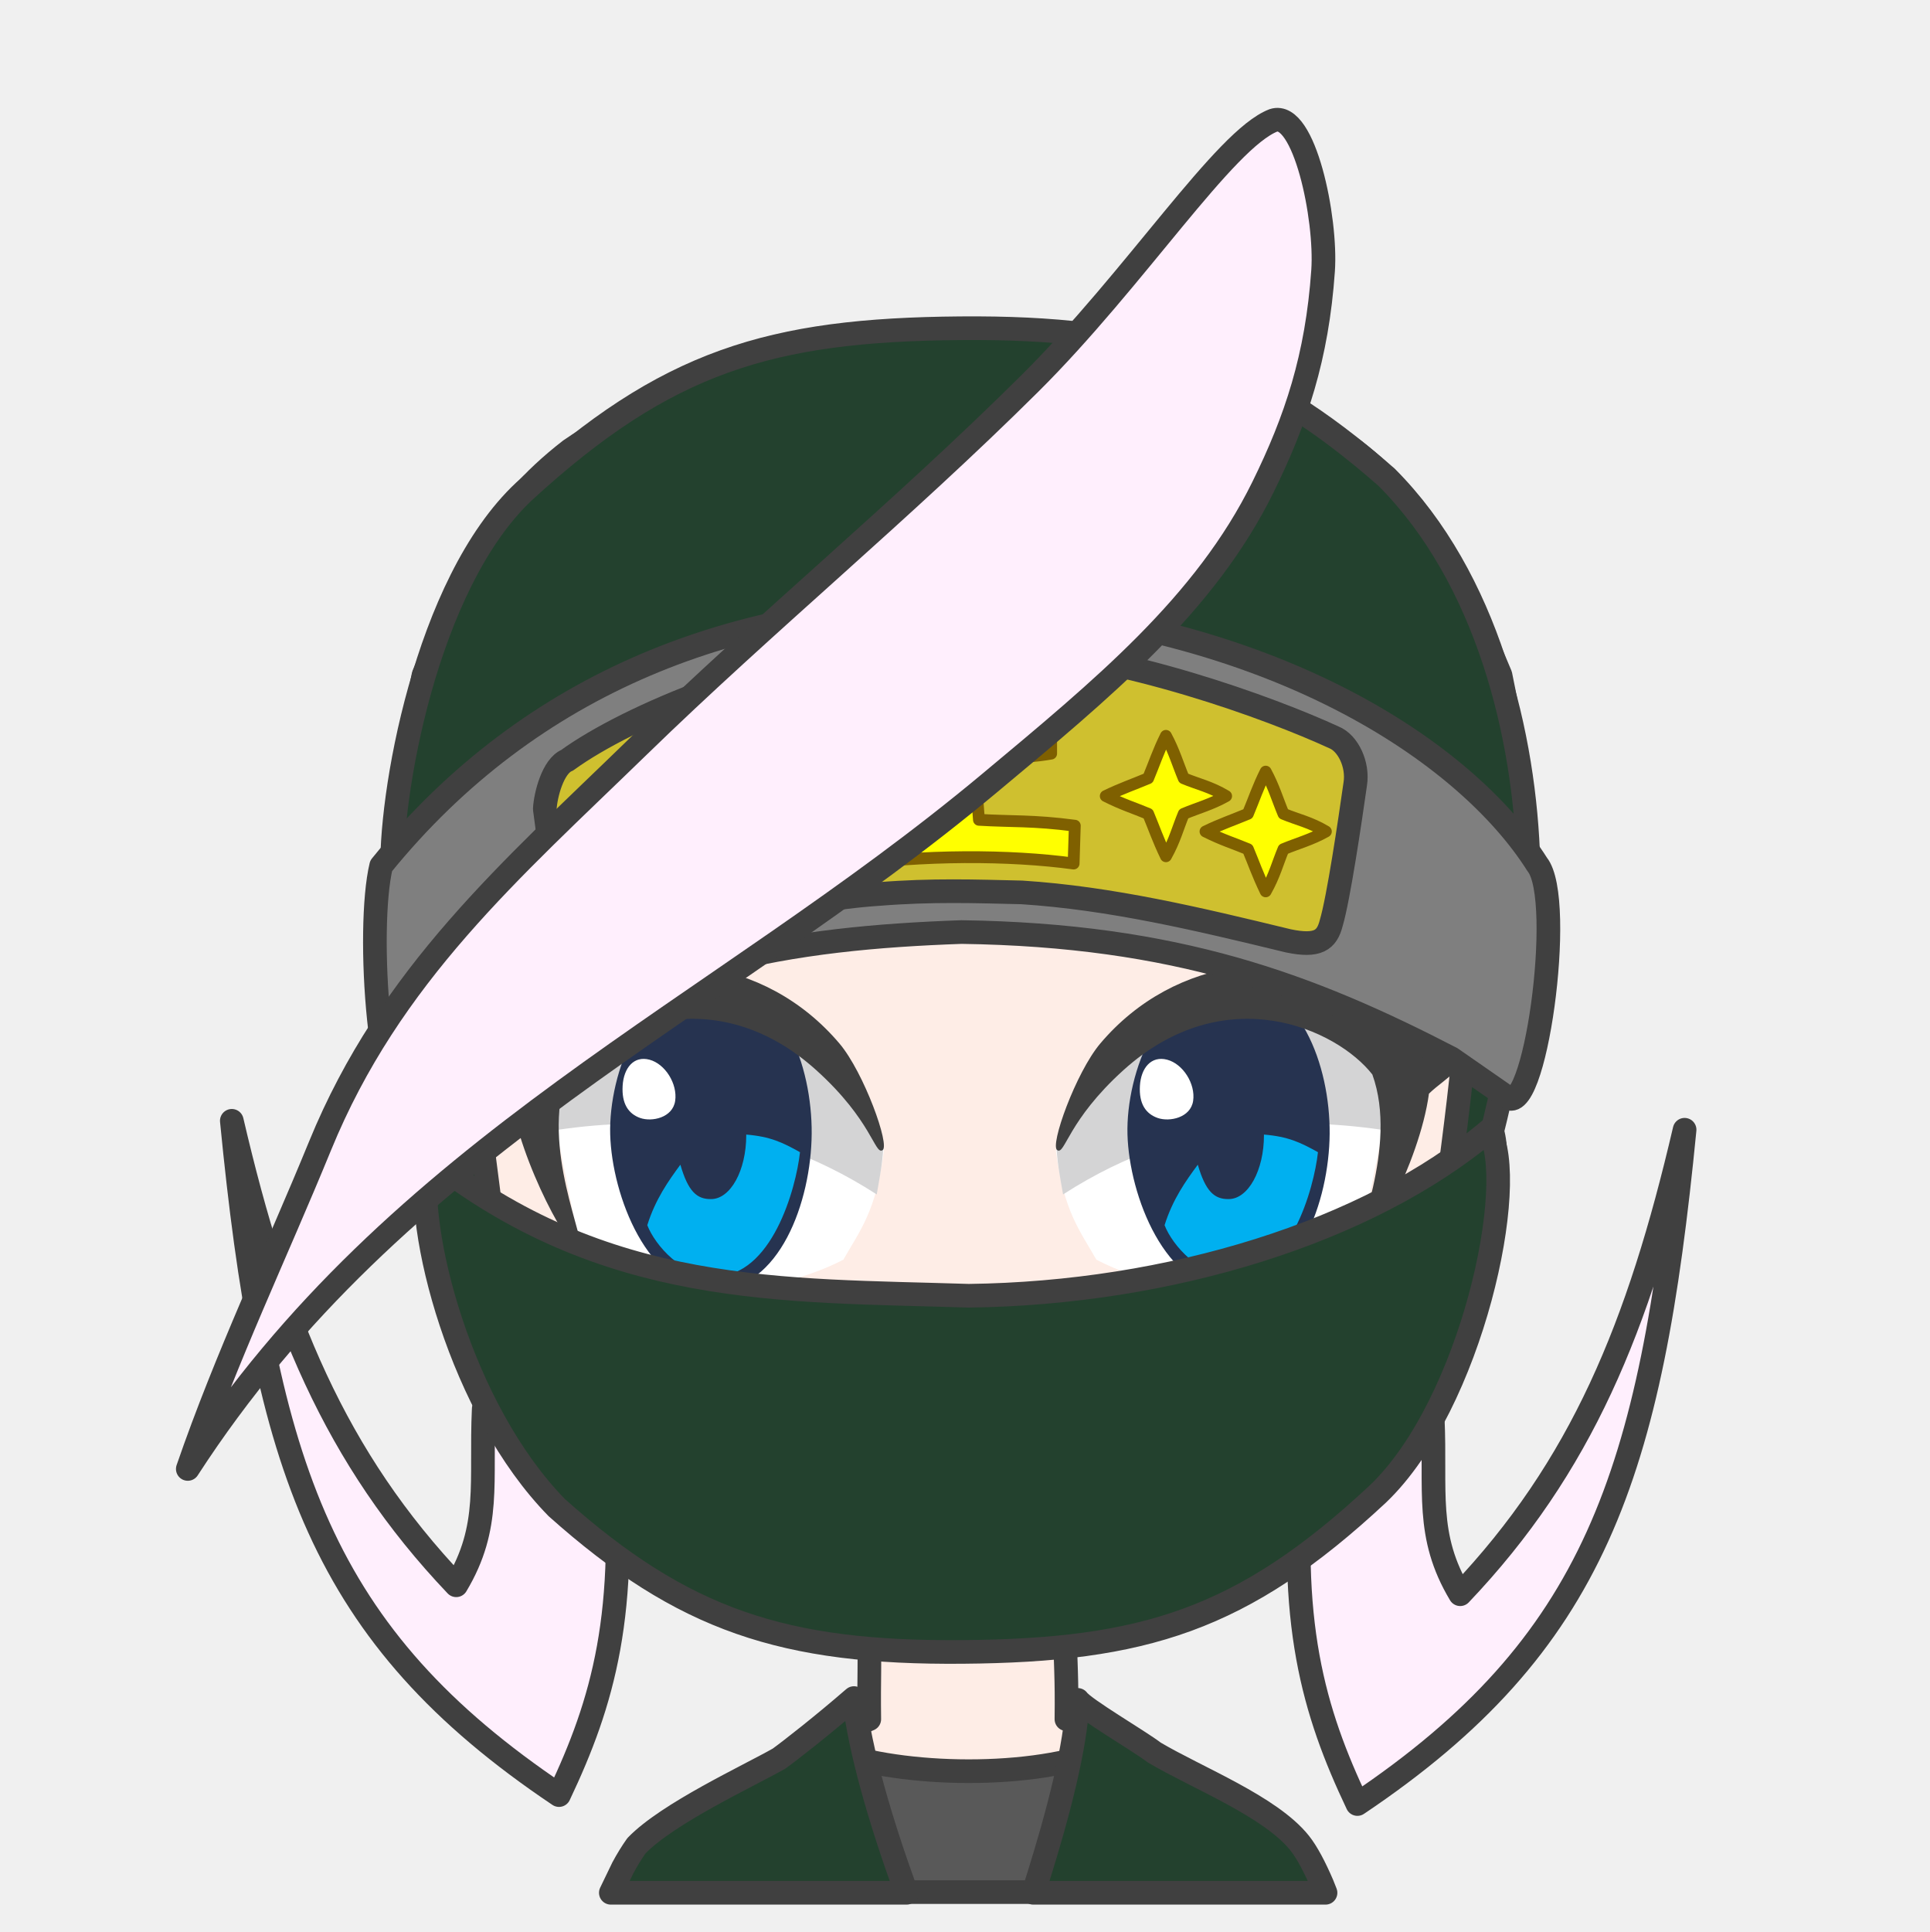
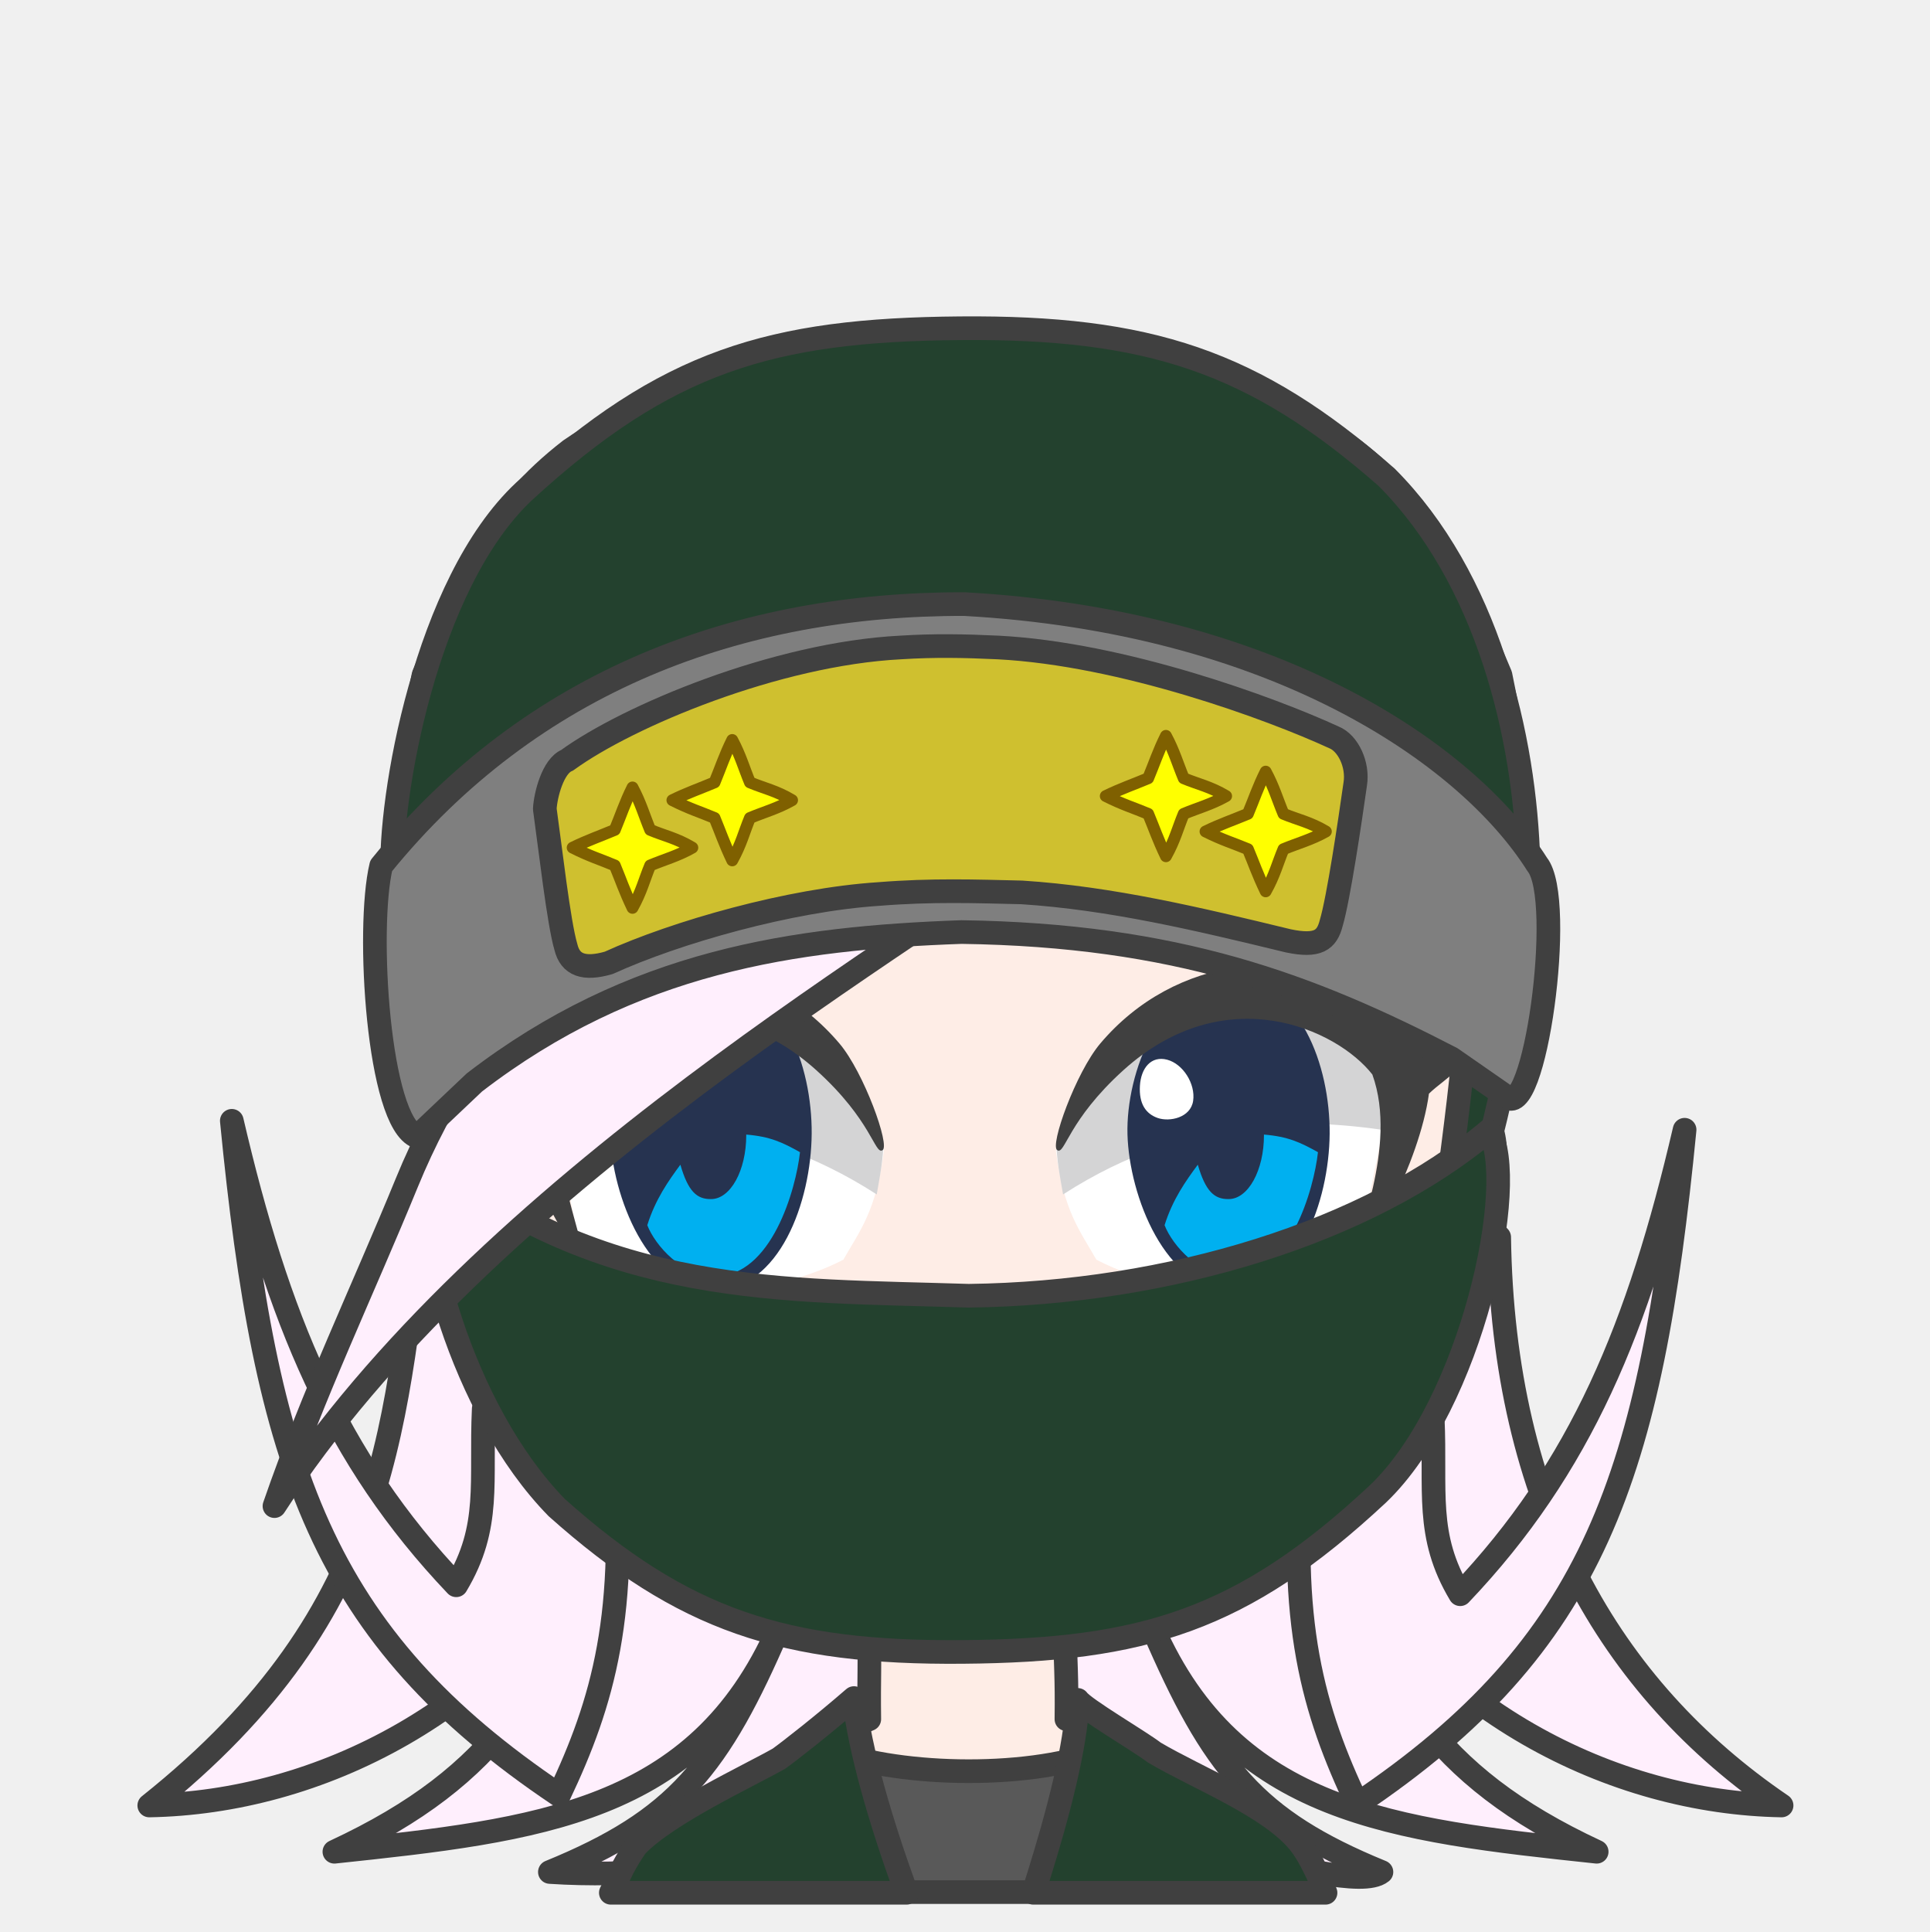
<svg xmlns="http://www.w3.org/2000/svg" width="2805" height="2808" xml:space="preserve" overflow="hidden">
  <g transform="translate(-3968 -4334)">
+     <path d="M1972.77 139.312C1643.07 3.396 696.546-114.376 410.54 199.127 405.083 584.463 251.449 854.161 0 1025.1 242.206 1020.9 515.913 890.58 672.015 611.027 576.813 847.842 511.013 979.561 268.807 1092.36 565.614 1060.83 795.218 1035.61 913.521 768.67 827.419 968.35 766.518 1046.12 581.714 1121.79 632.083 1162.86 1014.25 1015.09 1215.74 1015.09 1315.62 1068.22 1559.62 1137.12 1790.61 1121.79 1605.59 1046.12 1544.62 968.35 1458.42 768.67 1576.86 1035.61 1806.73 1060.83 2103.88 1092.36 1861.39 979.561 1795.52 847.842 1700.2 611.027 1856.49 890.58 2130.51 1020.9 2373 1025.1 2012.68 738.134 2017.71 457.928 1972.77 139.312Z" stroke="#404040" stroke-width="34.375" stroke-linecap="round" stroke-linejoin="round" stroke-miterlimit="10" fill="#FFEFFD" fill-rule="evenodd" transform="matrix(-1 0 0 1 6558 5933)" />
    <path d="M4305 5963C4354.11 6464.22 4434.79 6710.97 4780.66 6943 4844.5 6808.41 4883.09 6678.02 4858.53 6429.87L4671.22 6381.5C4666.3 6488.05 4682.44 6552.54 4631.23 6638.06 4455.13 6453 4371.65 6249.01 4305 5963Z" stroke="#404040" stroke-width="34.375" stroke-linecap="round" stroke-linejoin="round" stroke-miterlimit="10" fill="#FFEFFD" fill-rule="evenodd" />
    <path d="M0 0C49.11 501.216 129.789 747.969 475.659 980 539.501 845.408 578.087 715.021 553.532 466.867L366.216 418.498C361.305 525.05 377.44 589.542 326.227 675.064 150.135 490 66.648 286.009 0 0Z" stroke="#404040" stroke-width="34.375" stroke-linecap="round" stroke-linejoin="round" stroke-miterlimit="10" fill="#FFEFFD" fill-rule="evenodd" transform="matrix(-1 0 0 1 6417 5976)" />
    <path d="M888.266 0 744.096 0C568.494 15.581 372.407 75.497 246.551 162.181 134.099 249.316 95.905 340.823 33.686 489.143-16.917 731.969-8.553 937.646 45.678 1152.06 19.734 1238.1 109.544 1505.49 223.38 1659.26 342.849 1749.58 512.482 1854.94 729.354 1889L903.021 1889C1120.08 1854.94 1289.86 1749.58 1409.43 1659.26 1523.36 1505.49 1613.25 1238.1 1587.28 1152.06 1641.56 937.646 1649.93 731.969 1599.29 489.143 1537.01 340.823 1498.79 249.316 1386.24 162.181 1260.27 75.497 1064.02 15.581 888.266 0Z" stroke="#404040" stroke-width="34.375" stroke-linecap="round" stroke-linejoin="round" stroke-miterlimit="10" fill="#23412E" fill-rule="evenodd" transform="matrix(-1 0 0 1 6183 4826)" />
    <path d="M100.689 0C98.84 79.836 96.894 90.206 97.677 152.663 83.972 154.528 27.834 183.216 0 194.001 30.346 293.966 148.667 378.98 237.171 377.992 325.675 377.003 449.331 272.574 478 193.222L384.281 152.667C385.064 90.208 383.117 77.408 384.519 2.429L100.689 0Z" stroke="#404040" stroke-width="34.375" stroke-linecap="round" stroke-linejoin="round" stroke-miterlimit="10" fill="#FEEDE6" fill-rule="evenodd" transform="matrix(-1 0 0 1 5616 6680)" />
    <path d="M5170 6876C5263.28 6914.57 5454.47 6921.92 5569 6879.67L5569 7084 5203.25 7084 5170 6876Z" stroke="#404040" stroke-width="34.375" stroke-linecap="round" stroke-linejoin="round" stroke-miterlimit="10" fill="#595959" fill-rule="evenodd" />
    <path d="M360.257 2.649C351.193 15.658 270.78 62.364 248.996 79.141 186.77 116.05 80.312 157.284 37.62 210.764 26.948 224.133 15.861 245.212 4.77 270.981L0 283 424.878 283 418.476 263.327C388.156 166.625 362.993 69.775 360.257 2.649ZM685.525 0C676.986 76.985 646.426 180.108 611.045 277.812L609.081 283 1039 283 1021.48 246.703C1015.16 234.995 1008.58 224.201 1001.69 214.537 955.871 167.258 839.865 113.771 794.529 88.045 779.496 77.362 729.559 38.254 685.525 0Z" stroke="#404040" stroke-width="34.375" stroke-linecap="round" stroke-linejoin="round" stroke-miterlimit="10" fill="#23412E" fill-rule="evenodd" transform="matrix(-1 0 0 1 5895 6802)" />
    <path d="M1474 666.291C1471.86 440.308 1415.73 7.5 731.293 0 77.289 2.901-1.423 444.265 0.019 666.291 0.542 939.615 26.781 1089.24 47.443 1258.4 67.278 1386.53 76.88 1454.95 120.233 1538.78 176.537 1647.65 430.308 1813.3 693.203 1828L782.016 1828C1044.46 1813.3 1297.79 1647.65 1353.99 1538.78 1397.27 1454.95 1406.86 1386.53 1426.66 1258.4 1447.28 1089.24 1473.48 939.615 1474 666.291Z" stroke="#404040" stroke-width="34.375" stroke-linecap="round" stroke-linejoin="round" stroke-miterlimit="10" fill="#FEEDE6" fill-rule="evenodd" transform="matrix(-1 0 0 1 6112 4865)" />
    <path d="M5503 6006.7C5553.56 5788.96 5823.84 5653.29 5995 5892.1L5941.98 6156.17C5876.61 6211.49 5694.94 6234.23 5561.85 6164.84 5537.64 6122.02 5514.63 6095.4 5503 6006.7Z" fill="#FFFFFF" fill-rule="evenodd" />
    <path d="M5513.43 6070C5699.17 5950.19 5875.1 5958.8 6000.12 5979.67 6004.72 5935.84 6005.03 5891.36 5991.82 5844.5 5868.11 5743.68 5620.91 5674.4 5504 6003.85 5505.77 6030.48 5510.29 6051.01 5513.43 6070Z" fill="#D4D4D5" fill-rule="evenodd" />
    <path d="M5607.08 5982.74C5604.65 5893.52 5655.14 5759.15 5756.36 5759 5857.59 5758.85 5901.75 5883.14 5900.99 5981.83 5900.23 6080.52 5854.07 6208.85 5758.18 6209 5662.29 6209.15 5609.52 6071.95 5607.08 5982.74Z" fill="#263350" fill-rule="evenodd" />
    <path d="M5805.41 5983C5840.75 5985.9 5858.51 5994.44 5884 6008.61 5878.29 6061.13 5842.8 6189.92 5759.17 6189 5711.69 6188.47 5672.71 6144.45 5661 6114.72 5672.88 6076.96 5691.8 6050.48 5709.32 6026.8 5720.74 6066 5733.56 6077.02 5754.13 6076.77 5782.5 6076.77 5805.5 6035.18 5805.5 5983.87 5805.47 5983.58 5805.44 5983.29 5805.41 5983Z" fill="#00B0F0" fill-rule="evenodd" />
    <path d="M5625.16 5912.15C5626.72 5886.07 5641.63 5868.15 5664.69 5874.17 5687.74 5880.19 5706.17 5909.23 5702.54 5933.93 5698.91 5958.63 5668.22 5964.89 5650.97 5958.87 5633.71 5952.84 5623.6 5938.23 5625.16 5912.15Z" fill="#FFFFFF" fill-rule="evenodd" />
    <path d="M5505.12 6005.75C5516.27 6012.63 5520.53 5962.35 5600.97 5889.58 5749.21 5755.5 5911.52 5829.64 5963.08 5895.7 6001.65 6002.55 5933.65 6138.82 5944.16 6150.29 5953.98 6162.1 6031.68 6024.95 6045.33 5923.55 6070.84 5898.79 6104.48 5887.56 6122 5821.68 6051.05 5815.87 6047.47 5819.88 5997.6 5786.38 5853.38 5702.79 5675.86 5722.53 5567.49 5850.71 5532.1 5892.57 5493.45 5999.79 5505.12 6005.75Z" fill="#404040" fill-rule="evenodd" />
    <path d="M0 240.701C50.659 22.957 321.492-112.71 493 126.104L439.867 390.174C374.368 445.49 192.333 468.233 58.967 398.841 34.709 356.024 11.65 329.396 0 240.701Z" fill="#FFFFFF" fill-rule="evenodd" transform="matrix(-1 0 0 1 5253 5766)" />
    <path d="M9.43 309C195.167 189.194 371.105 197.797 496.121 218.667 500.721 174.838 501.031 130.357 487.82 83.499 364.108-17.316 116.908-86.605 0 242.847 1.767 269.483 6.287 290.006 9.43 309Z" fill="#D4D4D5" fill-rule="evenodd" transform="matrix(-1 0 0 1 5252 5761)" />
    <path d="M4855.08 5982.74C4852.66 5893.52 4902.97 5759.15 5003.85 5759 5104.73 5758.85 5148.75 5883.14 5147.99 5981.83 5147.23 6080.52 5101.23 6208.85 5005.67 6209 4910.1 6209.15 4857.51 6071.95 4855.08 5982.74Z" fill="#263350" fill-rule="evenodd" />
    <path d="M5052.76 5983C5087.95 5985.9 5105.62 5994.44 5131 6008.61 5125.31 6061.13 5089.98 6189.92 5006.73 6189 4959.47 6188.47 4920.66 6144.45 4909 6114.72 4920.83 6076.96 4939.67 6050.48 4957.1 6026.8 4968.47 6066 4981.24 6077.02 5001.71 6076.77 5029.96 6076.77 5052.86 6035.18 5052.86 5983.87 5052.82 5983.58 5052.79 5983.29 5052.76 5983Z" fill="#00B0F0" fill-rule="evenodd" />
    <path d="M4873.16 5912.15C4874.7 5886.07 4889.41 5868.15 4912.18 5874.17 4934.94 5880.19 4953.13 5909.23 4949.55 5933.93 4945.97 5958.63 4915.66 5964.89 4898.63 5958.87 4881.6 5952.84 4871.62 5938.23 4873.16 5912.15Z" fill="#FFFFFF" fill-rule="evenodd" />
    <path d="M2.125 269.746C13.292 276.628 17.555 226.346 98.13 153.582 246.608 19.496 409.176 93.639 460.819 159.705 499.458 266.55 431.346 402.825 441.869 414.286 451.71 426.099 529.538 288.95 543.201 187.554 568.759 162.786 602.453 151.557 620 85.681 548.933 79.872 545.346 83.883 495.398 50.383 350.945-33.206 173.137-13.467 64.594 114.708 29.145 156.568-9.561 263.79 2.125 269.746Z" fill="#404040" fill-rule="evenodd" transform="matrix(-1 0 0 1 5253 5736)" />
    <path d="M4589.51 6014.13C4847.42 6219.45 5105.33 6208.53 5376.36 6217.27 5667.78 6213.63 5957.02 6124.8 6132.6 5977 6177.04 6050.54 6107.83 6375.26 5970.86 6505.58 5774.15 6689.06 5629.9 6732.75 5367.61 6734.93 5107.52 6737.11 4961.08 6689.06 4777.48 6525.24 4638.33 6383.27 4569.11 6118.98 4589.51 6014.13Z" stroke="#404040" stroke-width="34.375" stroke-linecap="round" stroke-linejoin="round" stroke-miterlimit="10" fill="#23412E" fill-rule="evenodd" />
+     <path d="M4367 6523C4671.36 6052.56 5297.37 5701.26 5532.49 5525.97 5698.12 5402.5 5185.17 5383.49 5023 5471.31 4836.72 5652.48 4661.27 5804.12 4559.43 6052.91 4495.28 6209.61 4423.2 6359.95 4367 6523Z" stroke="#404040" stroke-width="34.375" stroke-linecap="round" stroke-linejoin="round" stroke-miterlimit="10" fill="#FFEFFD" fill-rule="evenodd" />
    <path d="M6190 5588.31C5919.06 5376.25 5639.37 5354.76 5354.66 5345.74 5048.51 5349.5 4722.79 5454.35 4538.34 5607 4533.19 5496.09 4586.22 5182.55 4730.11 5047.95 4936.76 4858.45 5088.31 4813.33 5363.84 4811.07 5637.08 4808.82 5790.92 4858.45 5983.79 5027.65 6129.98 5174.28 6185.19 5403.56 6190 5588.31Z" stroke="#404040" stroke-width="34.375" stroke-linecap="round" stroke-linejoin="round" stroke-miterlimit="10" fill="#23412E" fill-rule="evenodd" />
    <path d="M4574.55 5986C4517.73 5964.86 4500.25 5683.54 4522.11 5592.44 4741.37 5322.05 5043.68 5211.27 5370.03 5212 5818.04 5236.78 6099.95 5427.73 6202.67 5590.26 6244.19 5641.27 6198.3 5972.15 6156.77 5926.97L6078.1 5872.31C5871.22 5765.17 5677.45 5693.02 5365.66 5688.65 5122.36 5697.39 4887.79 5730.19 4657.6 5907.29L4574.55 5986Z" stroke="#404040" stroke-width="34.375" stroke-linecap="round" stroke-linejoin="round" stroke-miterlimit="10" fill="#7F7F7F" fill-rule="evenodd" />
    <path d="M661.83 2.054C612.553-1.061 569.598-0.282 520.321 2.054 339.072 11.282 122.915 90.732 31.874 132.66 11.223 140.862-3.746 172.392 0.826 200.594 8.607 255.612 25.346 368.041 35.728 402.59 42.048 427.458 55.072 437.456 98.153 428.424 229.415 396.566 355.966 366.394 485.474 358.027 552.694 356.469 615.701 354.133 693.459 360.363 822.734 368.73 988.338 415.872 1086.03 460.416 1122.07 470.839 1142.05 463.622 1148.33 437.364 1158.7 402.816 1171.23 291.776 1179 236.758 1178 216.902 1167.23 174.245 1146.61 166.043 1058.52 101.859 842.754 11.282 661.83 2.054Z" stroke="#404040" stroke-width="34.375" stroke-linecap="round" stroke-linejoin="round" stroke-miterlimit="10" fill="#CFC02F" fill-rule="evenodd" transform="matrix(-1 0 0 1 5939 5273)" />
-     <path d="M5373.95 5324.54C5355.6 5319.39 5335.52 5312.52 5303.41 5319.39 5320.04 5393.82 5321.19 5457.95 5332.66 5528.95 5270.72 5527.23 5196.75 5530.66 5167.5 5547.84L5193.31 5592.5C5309.72 5575.9 5436.45 5576.47 5528.78 5589.06L5530.5 5534.1C5470.29 5526.08 5437.6 5528.37 5391.15 5525.51L5384.27 5436.19C5421.54 5433.9 5453.66 5436.76 5496.09 5429.32L5496.09 5367.49C5449.64 5385.81 5420.4 5383.52 5382.55 5391.53 5379.68 5369.2 5380.25 5352.03 5373.95 5324.54Z" stroke="#7F6000" stroke-width="17.188" stroke-linecap="round" stroke-linejoin="round" stroke-miterlimit="10" fill="#FFFF00" fill-rule="evenodd" />
    <path d="M4945.5 5497C4966.49 5486.68 4986.36 5479.76 5006.79 5471.14 5015.36 5450.59 5021.68 5431.18 5032.5 5409.5 5044.44 5431.74 5049.64 5450.59 5058.21 5471.14 5078.64 5479.76 5096.82 5483.29 5119.5 5497 5098.51 5509.01 5078.64 5514.24 5058.21 5522.86 5049.64 5543.41 5045.57 5561.13 5032.5 5584.5 5020.56 5559.43 5015.36 5543.41 5006.79 5522.86 4986.36 5514.24 4970.43 5509.58 4945.5 5497Z" stroke="#7F6000" stroke-width="17.188" stroke-linecap="round" stroke-linejoin="round" stroke-miterlimit="10" fill="#FFFF00" fill-rule="evenodd" />
    <path d="M5575.5 5491C5596.61 5480.68 5616.59 5473.76 5637.14 5465.14 5645.76 5444.59 5652.12 5425.18 5663 5403.5 5675.01 5425.74 5680.24 5444.59 5688.86 5465.14 5709.41 5473.76 5727.69 5477.29 5750.5 5491 5729.39 5503.01 5709.41 5508.24 5688.86 5516.86 5680.24 5537.41 5676.14 5555.13 5663 5578.5 5650.99 5553.43 5645.76 5537.41 5637.14 5516.86 5616.59 5508.24 5600.57 5503.58 5575.5 5491Z" stroke="#7F6000" stroke-width="17.188" stroke-linecap="round" stroke-linejoin="round" stroke-miterlimit="10" fill="#FFFF00" fill-rule="evenodd" />
    <path d="M4800.5 5566C4821.49 5555.68 4841.36 5548.76 4861.79 5540.14 4870.36 5519.59 4876.68 5500.18 4887.5 5478.5 4899.44 5500.74 4904.64 5519.59 4913.21 5540.14 4933.64 5548.76 4951.82 5552.29 4974.5 5566 4953.51 5578.01 4933.64 5583.24 4913.21 5591.86 4904.64 5612.41 4900.57 5630.13 4887.5 5653.5 4875.56 5628.43 4870.36 5612.41 4861.79 5591.86 4841.36 5583.24 4825.43 5578.58 4800.5 5566Z" stroke="#7F6000" stroke-width="17.188" stroke-linecap="round" stroke-linejoin="round" stroke-miterlimit="10" fill="#FFFF00" fill-rule="evenodd" />
    <path d="M5720.5 5542.5C5741.61 5532.24 5761.59 5525.36 5782.14 5516.79 5790.76 5496.36 5797.12 5477.05 5808 5455.5 5820.01 5477.62 5825.24 5496.36 5833.86 5516.79 5854.41 5525.36 5872.69 5528.87 5895.5 5542.5 5874.39 5554.44 5854.41 5559.64 5833.86 5568.21 5825.24 5588.64 5821.14 5606.26 5808 5629.5 5795.99 5604.57 5790.76 5588.64 5782.14 5568.21 5761.59 5559.64 5745.57 5555 5720.5 5542.5Z" stroke="#7F6000" stroke-width="17.188" stroke-linecap="round" stroke-linejoin="round" stroke-miterlimit="10" fill="#FFFF00" fill-rule="evenodd" />
-     <path d="M4241 6469C4545.27 5998.85 5007.55 5805.18 5406.14 5472.58 5570.5 5335.43 5719.95 5212.88 5803.99 5042.1 5852.07 4944.43 5882.71 4853.03 5891.44 4727.45 5896.75 4650.93 5863.97 4494.52 5819.3 4508.93 5748.25 4536.25 5618.3 4739.2 5465.16 4891.33 5278.88 5076.39 5081.98 5237.9 4896.8 5417.95 4710.59 5599.01 4535.18 5750.55 4433.37 5999.2 4369.25 6155.8 4297.19 6306.05 4241 6469Z" stroke="#404040" stroke-width="34.375" stroke-linecap="round" stroke-linejoin="round" stroke-miterlimit="10" fill="#FFEFFD" fill-rule="evenodd" />
  </g>
</svg>
